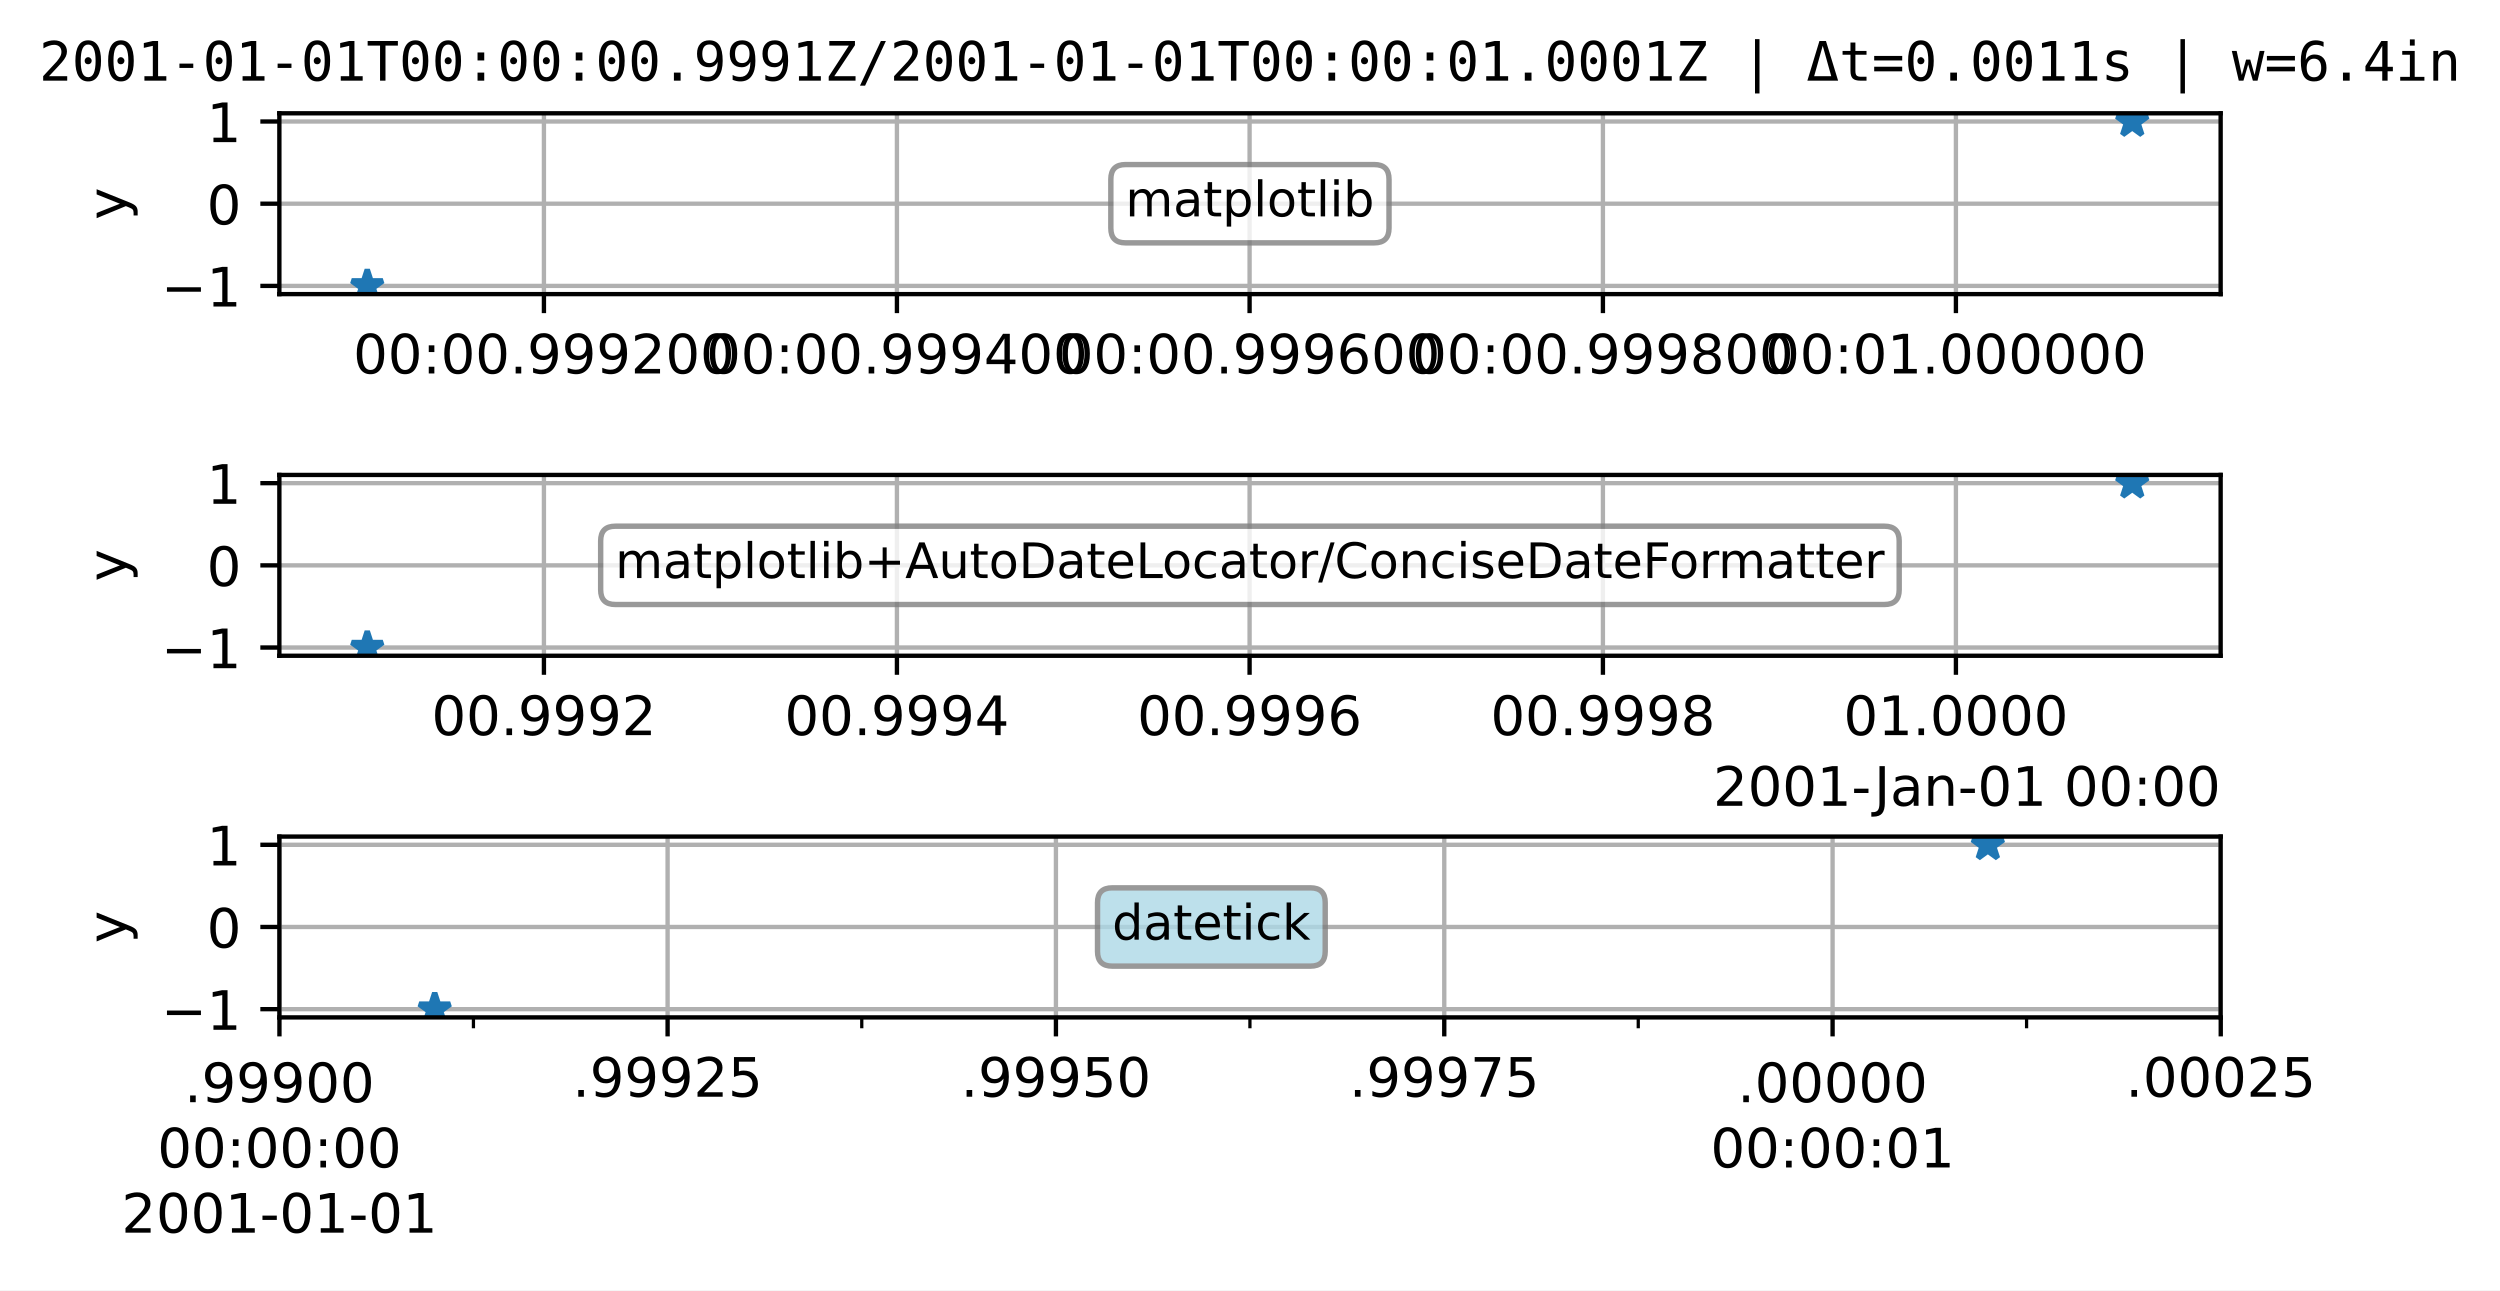
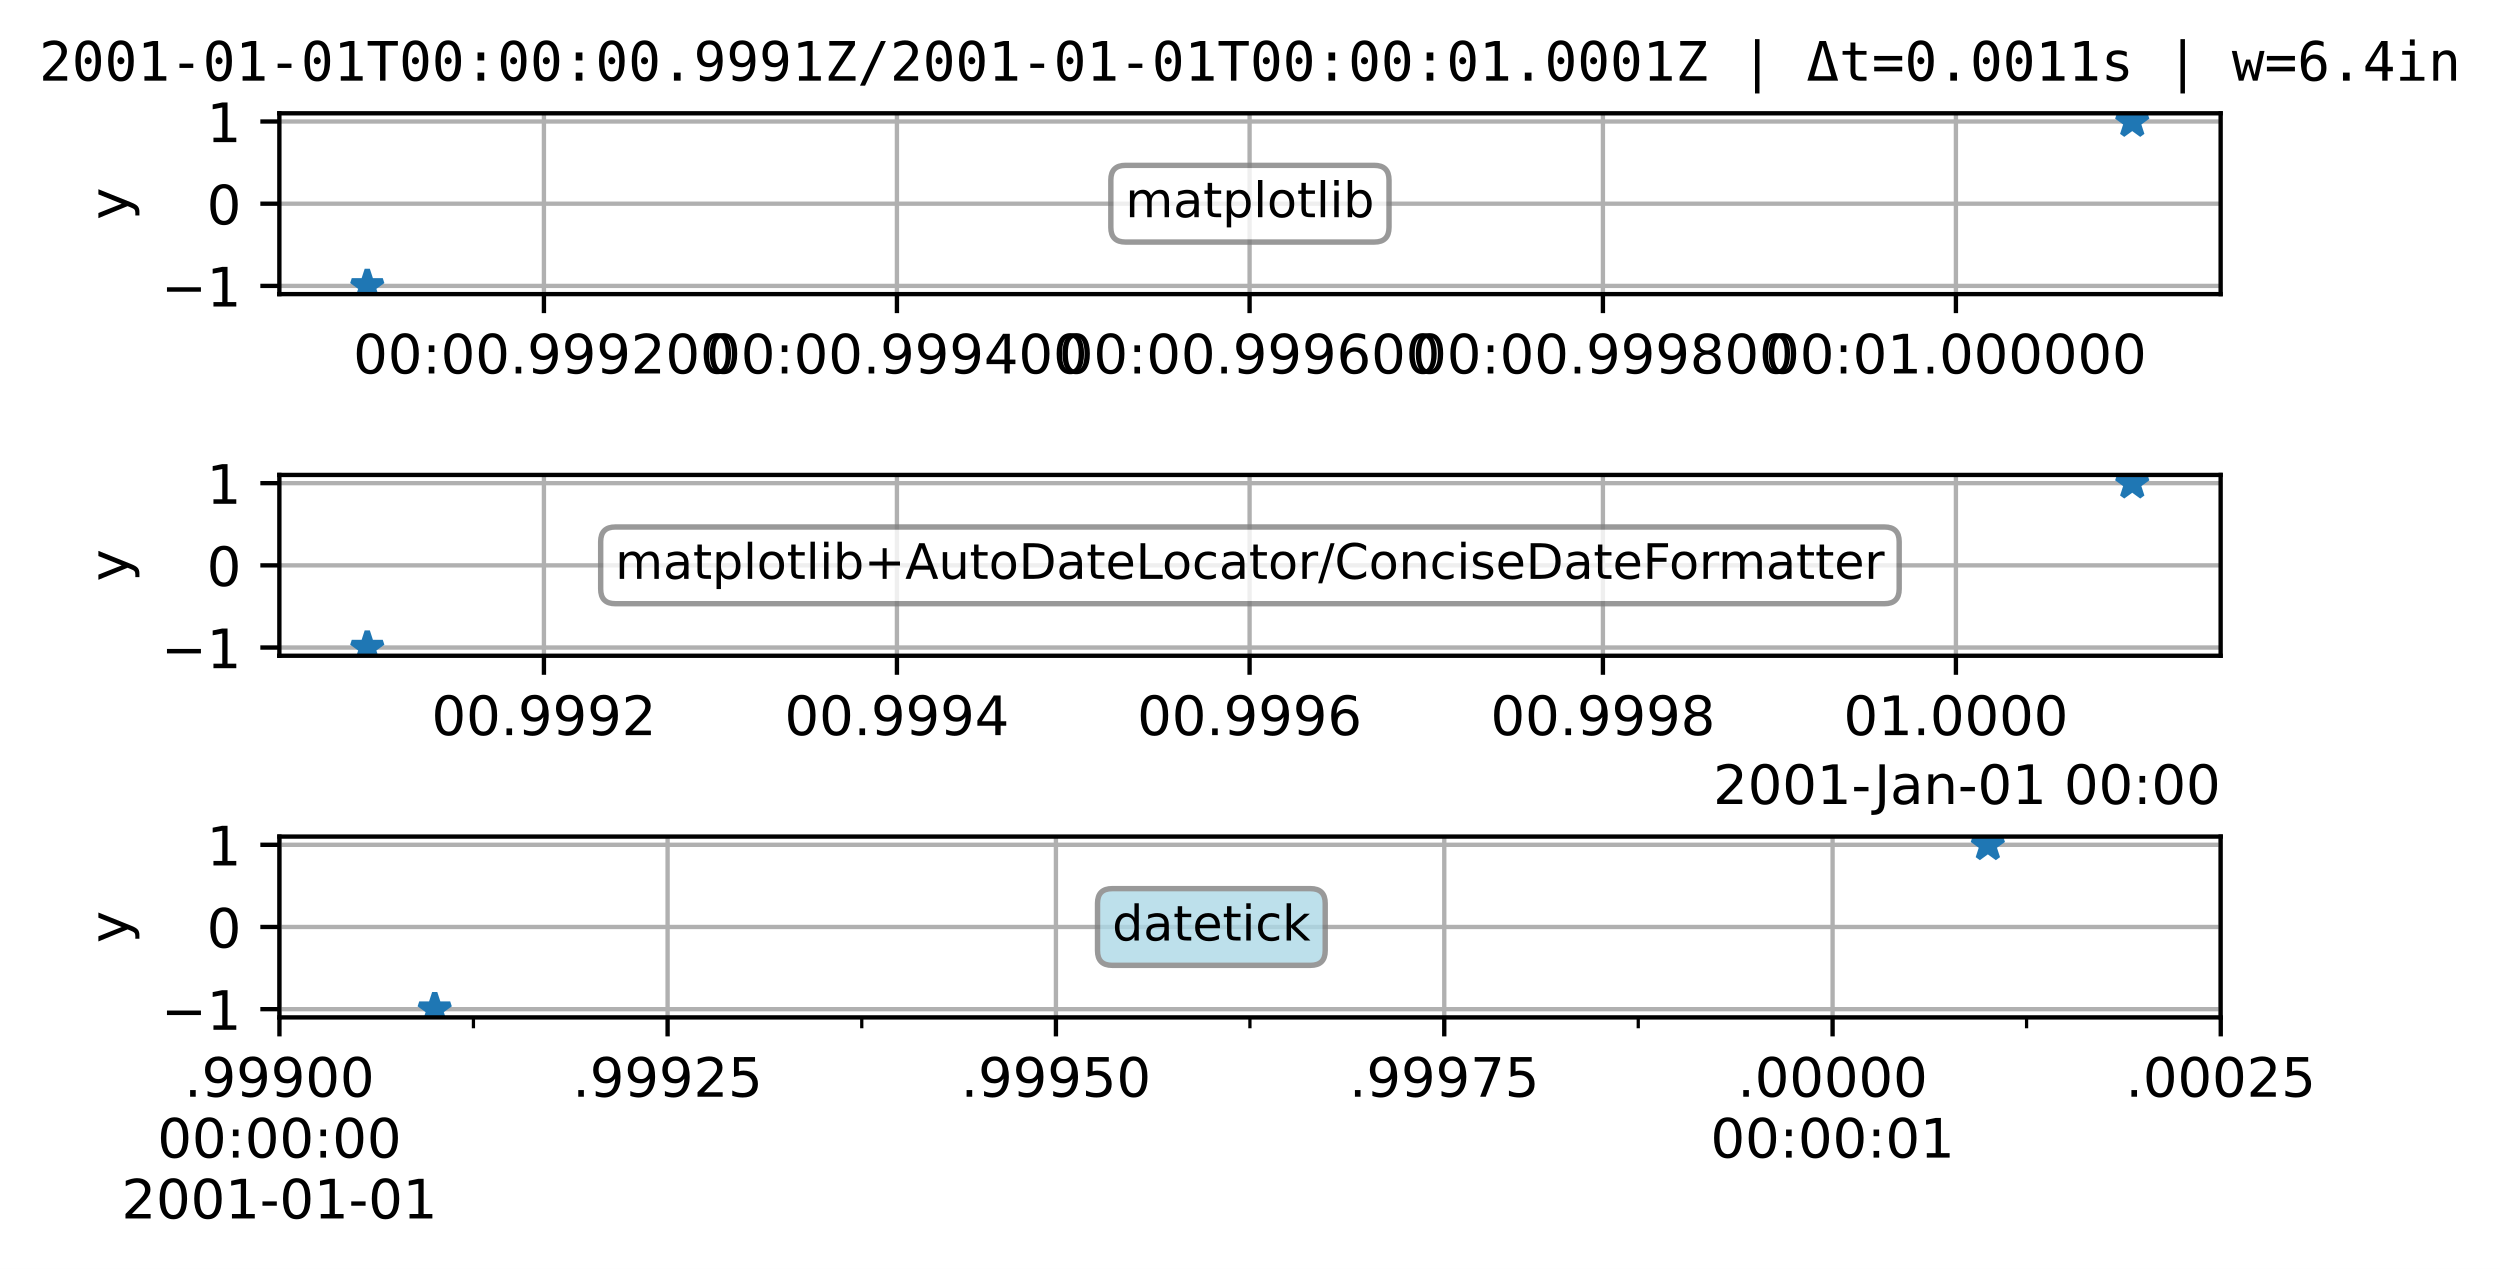
- <svg xmlns="http://www.w3.org/2000/svg" xmlns:xlink="http://www.w3.org/1999/xlink" width="459.903pt" height="237.368pt" viewBox="0 0 459.903 237.368" version="1.1">
+ <svg xmlns="http://www.w3.org/2000/svg" xmlns:xlink="http://www.w3.org/1999/xlink" width="459.903pt" height="233.436pt" viewBox="0 0 459.903 233.436" version="1.1">
  <defs>
    <style type="text/css">*{stroke-linejoin: round; stroke-linecap: butt}</style>
  </defs>
  <g id="figure_1">
    <g id="patch_1">
-       <path d="M 0 237.368  L 459.903 237.368  L 459.903 -0  L 0 -0  z " style="fill: #ffffff" />
+       <path d="M 0 233.436  L 459.903 233.436  L 459.903 -0  L 0 -0  z " style="fill: #ffffff" />
    </g>
    <g id="axes_1">
      <g id="patch_2">
        <path d="M 51.392 54.106  L 408.512 54.106  L 408.512 20.842  L 51.392 20.842  z " style="fill: #ffffff" />
      </g>
      <g id="matplotlib.axis_1">
        <g id="xtick_1">
          <g id="line2d_1">
-             <path d="M 100.062 54.106  L 100.062 20.842  " clip-path="url(#pd7051000d3)" style="fill: none; stroke: #b0b0b0; stroke-width: 0.8; stroke-linecap: square" />
+             <path d="M 100.062 54.106  L 100.062 20.842  " clip-path="url(#p8fd608093d)" style="fill: none; stroke: #b0b0b0; stroke-width: 0.8; stroke-linecap: square" />
          </g>
          <g id="line2d_2">
            <defs>
              <path id="m1e6c41ab66" d="M 0 0  L 0 3.5  " style="stroke: #000000; stroke-width: 0.8" />
            </defs>
            <g>
              <use xlink:href="#m1e6c41ab66" x="100.062" y="54.106" style="stroke: #000000; stroke-width: 0.8" />
            </g>
          </g>
          <g id="text_1">
-             <text style="font-size: 10px; font-family: 'DejaVu Sans', 'Bitstream Vera Sans', 'Computer Modern Sans Serif', 'Lucida Grande', 'Verdana', 'Geneva', 'Lucid', 'Arial', 'Helvetica', 'Avant Garde', sans-serif; text-anchor: middle" x="100.062" y="68.704" transform="rotate(-0 100.0625 68.70384)">00:00.999200</text>
+             <text style="font: 10px 'DejaVu Sans', 'Bitstream Vera Sans', 'Computer Modern Sans Serif', 'Lucida Grande', 'Verdana', 'Geneva', 'Lucid', 'Arial', 'Helvetica', 'Avant Garde', sans-serif; text-anchor: middle" x="100.062" y="68.705" transform="rotate(-0 100.0625 68.70462)">00:00.999200</text>
          </g>
        </g>
        <g id="xtick_2">
          <g id="line2d_3">
-             <path d="M 165 54.106  L 165 20.842  " clip-path="url(#pd7051000d3)" style="fill: none; stroke: #b0b0b0; stroke-width: 0.8; stroke-linecap: square" />
+             <path d="M 165 54.106  L 165 20.842  " clip-path="url(#p8fd608093d)" style="fill: none; stroke: #b0b0b0; stroke-width: 0.8; stroke-linecap: square" />
          </g>
          <g id="line2d_4">
            <g>
              <use xlink:href="#m1e6c41ab66" x="165" y="54.106" style="stroke: #000000; stroke-width: 0.8" />
            </g>
          </g>
          <g id="text_2">
-             <text style="font-size: 10px; font-family: 'DejaVu Sans', 'Bitstream Vera Sans', 'Computer Modern Sans Serif', 'Lucida Grande', 'Verdana', 'Geneva', 'Lucid', 'Arial', 'Helvetica', 'Avant Garde', sans-serif; text-anchor: middle" x="165" y="68.704" transform="rotate(-0 165 68.70384)">00:00.999400</text>
+             <text style="font: 10px 'DejaVu Sans', 'Bitstream Vera Sans', 'Computer Modern Sans Serif', 'Lucida Grande', 'Verdana', 'Geneva', 'Lucid', 'Arial', 'Helvetica', 'Avant Garde', sans-serif; text-anchor: middle" x="165" y="68.705" transform="rotate(-0 165 68.70462)">00:00.999400</text>
          </g>
        </g>
        <g id="xtick_3">
          <g id="line2d_5">
-             <path d="M 229.875 54.106  L 229.875 20.842  " clip-path="url(#pd7051000d3)" style="fill: none; stroke: #b0b0b0; stroke-width: 0.8; stroke-linecap: square" />
+             <path d="M 229.875 54.106  L 229.875 20.842  " clip-path="url(#p8fd608093d)" style="fill: none; stroke: #b0b0b0; stroke-width: 0.8; stroke-linecap: square" />
          </g>
          <g id="line2d_6">
            <g>
              <use xlink:href="#m1e6c41ab66" x="229.875" y="54.106" style="stroke: #000000; stroke-width: 0.8" />
            </g>
          </g>
          <g id="text_3">
-             <text style="font-size: 10px; font-family: 'DejaVu Sans', 'Bitstream Vera Sans', 'Computer Modern Sans Serif', 'Lucida Grande', 'Verdana', 'Geneva', 'Lucid', 'Arial', 'Helvetica', 'Avant Garde', sans-serif; text-anchor: middle" x="229.875" y="68.704" transform="rotate(-0 229.875 68.70384)">00:00.999600</text>
+             <text style="font: 10px 'DejaVu Sans', 'Bitstream Vera Sans', 'Computer Modern Sans Serif', 'Lucida Grande', 'Verdana', 'Geneva', 'Lucid', 'Arial', 'Helvetica', 'Avant Garde', sans-serif; text-anchor: middle" x="229.875" y="68.705" transform="rotate(-0 229.875 68.70462)">00:00.999600</text>
          </g>
        </g>
        <g id="xtick_4">
          <g id="line2d_7">
-             <path d="M 294.875 54.106  L 294.875 20.842  " clip-path="url(#pd7051000d3)" style="fill: none; stroke: #b0b0b0; stroke-width: 0.8; stroke-linecap: square" />
+             <path d="M 294.875 54.106  L 294.875 20.842  " clip-path="url(#p8fd608093d)" style="fill: none; stroke: #b0b0b0; stroke-width: 0.8; stroke-linecap: square" />
          </g>
          <g id="line2d_8">
            <g>
              <use xlink:href="#m1e6c41ab66" x="294.875" y="54.106" style="stroke: #000000; stroke-width: 0.8" />
            </g>
          </g>
          <g id="text_4">
-             <text style="font-size: 10px; font-family: 'DejaVu Sans', 'Bitstream Vera Sans', 'Computer Modern Sans Serif', 'Lucida Grande', 'Verdana', 'Geneva', 'Lucid', 'Arial', 'Helvetica', 'Avant Garde', sans-serif; text-anchor: middle" x="294.875" y="68.704" transform="rotate(-0 294.875 68.70384)">00:00.999800</text>
+             <text style="font: 10px 'DejaVu Sans', 'Bitstream Vera Sans', 'Computer Modern Sans Serif', 'Lucida Grande', 'Verdana', 'Geneva', 'Lucid', 'Arial', 'Helvetica', 'Avant Garde', sans-serif; text-anchor: middle" x="294.875" y="68.705" transform="rotate(-0 294.875 68.70462)">00:00.999800</text>
          </g>
        </g>
        <g id="xtick_5">
          <g id="line2d_9">
-             <path d="M 359.812 54.106  L 359.812 20.842  " clip-path="url(#pd7051000d3)" style="fill: none; stroke: #b0b0b0; stroke-width: 0.8; stroke-linecap: square" />
+             <path d="M 359.812 54.106  L 359.812 20.842  " clip-path="url(#p8fd608093d)" style="fill: none; stroke: #b0b0b0; stroke-width: 0.8; stroke-linecap: square" />
          </g>
          <g id="line2d_10">
            <g>
              <use xlink:href="#m1e6c41ab66" x="359.812" y="54.106" style="stroke: #000000; stroke-width: 0.8" />
            </g>
          </g>
          <g id="text_5">
-             <text style="font-size: 10px; font-family: 'DejaVu Sans', 'Bitstream Vera Sans', 'Computer Modern Sans Serif', 'Lucida Grande', 'Verdana', 'Geneva', 'Lucid', 'Arial', 'Helvetica', 'Avant Garde', sans-serif; text-anchor: middle" x="359.812" y="68.704" transform="rotate(-0 359.8125 68.70384)">00:01.000000</text>
+             <text style="font: 10px 'DejaVu Sans', 'Bitstream Vera Sans', 'Computer Modern Sans Serif', 'Lucida Grande', 'Verdana', 'Geneva', 'Lucid', 'Arial', 'Helvetica', 'Avant Garde', sans-serif; text-anchor: middle" x="359.812" y="68.705" transform="rotate(-0 359.8125 68.70462)">00:01.000000</text>
          </g>
        </g>
      </g>
      <g id="matplotlib.axis_2">
        <g id="ytick_1">
          <g id="line2d_11">
-             <path d="M 51.392 52.594  L 408.512 52.594  " clip-path="url(#pd7051000d3)" style="fill: none; stroke: #b0b0b0; stroke-width: 0.8; stroke-linecap: square" />
+             <path d="M 51.392 52.594  L 408.512 52.594  " clip-path="url(#p8fd608093d)" style="fill: none; stroke: #b0b0b0; stroke-width: 0.8; stroke-linecap: square" />
          </g>
          <g id="line2d_12">
            <defs>
              <path id="mc1c6eb1be1" d="M 0 0  L -3.5 0  " style="stroke: #000000; stroke-width: 0.8" />
            </defs>
            <g>
              <use xlink:href="#mc1c6eb1be1" x="51.392" y="52.594" style="stroke: #000000; stroke-width: 0.8" />
            </g>
          </g>
          <g id="text_6">
-             <text style="font-size: 10px; font-family: 'DejaVu Sans', 'Bitstream Vera Sans', 'Computer Modern Sans Serif', 'Lucida Grande', 'Verdana', 'Geneva', 'Lucid', 'Arial', 'Helvetica', 'Avant Garde', sans-serif; text-anchor: end" x="44.392" y="56.393" transform="rotate(-0 44.39156 56.39302)">−1</text>
+             <text style="font: 10px 'DejaVu Sans', 'Bitstream Vera Sans', 'Computer Modern Sans Serif', 'Lucida Grande', 'Verdana', 'Geneva', 'Lucid', 'Arial', 'Helvetica', 'Avant Garde', sans-serif; text-anchor: end" x="44.392" y="56.393" transform="rotate(-0 44.39156 56.39341)">−1</text>
          </g>
        </g>
        <g id="ytick_2">
          <g id="line2d_13">
-             <path d="M 51.392 37.474  L 408.512 37.474  " clip-path="url(#pd7051000d3)" style="fill: none; stroke: #b0b0b0; stroke-width: 0.8; stroke-linecap: square" />
+             <path d="M 51.392 37.474  L 408.512 37.474  " clip-path="url(#p8fd608093d)" style="fill: none; stroke: #b0b0b0; stroke-width: 0.8; stroke-linecap: square" />
          </g>
          <g id="line2d_14">
            <g>
              <use xlink:href="#mc1c6eb1be1" x="51.392" y="37.474" style="stroke: #000000; stroke-width: 0.8" />
            </g>
          </g>
          <g id="text_7">
-             <text style="font-size: 10px; font-family: 'DejaVu Sans', 'Bitstream Vera Sans', 'Computer Modern Sans Serif', 'Lucida Grande', 'Verdana', 'Geneva', 'Lucid', 'Arial', 'Helvetica', 'Avant Garde', sans-serif; text-anchor: end" x="44.392" y="41.273" transform="rotate(-0 44.39156 41.27302)">0</text>
+             <text style="font: 10px 'DejaVu Sans', 'Bitstream Vera Sans', 'Computer Modern Sans Serif', 'Lucida Grande', 'Verdana', 'Geneva', 'Lucid', 'Arial', 'Helvetica', 'Avant Garde', sans-serif; text-anchor: end" x="44.392" y="41.273" transform="rotate(-0 44.39156 41.27341)">0</text>
          </g>
        </g>
        <g id="ytick_3">
          <g id="line2d_15">
-             <path d="M 51.392 22.354  L 408.512 22.354  " clip-path="url(#pd7051000d3)" style="fill: none; stroke: #b0b0b0; stroke-width: 0.8; stroke-linecap: square" />
+             <path d="M 51.392 22.354  L 408.512 22.354  " clip-path="url(#p8fd608093d)" style="fill: none; stroke: #b0b0b0; stroke-width: 0.8; stroke-linecap: square" />
          </g>
          <g id="line2d_16">
            <g>
              <use xlink:href="#mc1c6eb1be1" x="51.392" y="22.354" style="stroke: #000000; stroke-width: 0.8" />
            </g>
          </g>
          <g id="text_8">
-             <text style="font-size: 10px; font-family: 'DejaVu Sans', 'Bitstream Vera Sans', 'Computer Modern Sans Serif', 'Lucida Grande', 'Verdana', 'Geneva', 'Lucid', 'Arial', 'Helvetica', 'Avant Garde', sans-serif; text-anchor: end" x="44.392" y="26.153" transform="rotate(-0 44.39156 26.15302)">1</text>
+             <text style="font: 10px 'DejaVu Sans', 'Bitstream Vera Sans', 'Computer Modern Sans Serif', 'Lucida Grande', 'Verdana', 'Geneva', 'Lucid', 'Arial', 'Helvetica', 'Avant Garde', sans-serif; text-anchor: end" x="44.392" y="26.153" transform="rotate(-0 44.39156 26.15341)">1</text>
          </g>
        </g>
        <g id="text_9">
-           <text style="font-size: 10px; font-family: 'DejaVu Sans', 'Bitstream Vera Sans', 'Computer Modern Sans Serif', 'Lucida Grande', 'Verdana', 'Geneva', 'Lucid', 'Arial', 'Helvetica', 'Avant Garde', sans-serif; text-anchor: middle" x="23.247" y="37.474" transform="rotate(-90 23.24703 37.47419)">y</text>
+           <text style="font: 10px 'DejaVu Sans', 'Bitstream Vera Sans', 'Computer Modern Sans Serif', 'Lucida Grande', 'Verdana', 'Geneva', 'Lucid', 'Arial', 'Helvetica', 'Avant Garde', sans-serif; text-anchor: middle" x="23.57" y="37.474" transform="rotate(-90 23.56969 37.47419)">y</text>
        </g>
      </g>
      <g id="line2d_17">
        <defs>
          <path id="maf42e94cd1" d="M 0 -3  L -0.674 -0.927  L -2.853 -0.927  L -1.09 0.354  L -1.763 2.427  L -0 1.146  L 1.763 2.427  L 1.09 0.354  L 2.853 -0.927  L 0.674 -0.927  z " style="stroke: #1f77b4; stroke-linejoin: bevel" />
        </defs>
-         <g clip-path="url(#pd7051000d3)">
+         <g clip-path="url(#p8fd608093d)">
          <use xlink:href="#maf42e94cd1" x="67.562" y="52.594" style="fill: #1f77b4; stroke: #1f77b4; stroke-linejoin: bevel" />
          <use xlink:href="#maf42e94cd1" x="392.25" y="22.354" style="fill: #1f77b4; stroke: #1f77b4; stroke-linejoin: bevel" />
        </g>
      </g>
      <g id="patch_3">
        <path d="M 51.392 54.106  L 51.392 20.842  " style="fill: none; stroke: #000000; stroke-width: 0.8; stroke-linejoin: miter; stroke-linecap: square" />
      </g>
      <g id="patch_4">
        <path d="M 408.512 54.106  L 408.512 20.842  " style="fill: none; stroke: #000000; stroke-width: 0.8; stroke-linejoin: miter; stroke-linecap: square" />
      </g>
      <g id="patch_5">
        <path d="M 51.375 54.106  L 408.5 54.106  " style="fill: none; stroke: #000000; stroke-width: 0.8; stroke-linejoin: miter; stroke-linecap: square" />
      </g>
      <g id="patch_6">
        <path d="M 51.375 20.842  L 408.5 20.842  " style="fill: none; stroke: #000000; stroke-width: 0.8; stroke-linejoin: miter; stroke-linecap: square" />
      </g>
      <g id="text_10">
        <g id="patch_7">
-           <path d="M 207.051 44.675  L 252.824 44.675  Q 255.524 44.675 255.524 41.975  L 255.524 32.974  Q 255.524 30.274 252.824 30.274  L 207.051 30.274  Q 204.351 30.274 204.351 32.974  L 204.351 41.975  Q 204.351 44.675 207.051 44.675  z " style="fill: #ffffff; opacity: 0.8; stroke: #808080; stroke-linejoin: miter" />
-         </g>
-         <text style="font-size: 9px; font-family: 'DejaVu Sans', 'Bitstream Vera Sans', 'Computer Modern Sans Serif', 'Lucida Grande', 'Verdana', 'Geneva', 'Lucid', 'Arial', 'Helvetica', 'Avant Garde', sans-serif; text-anchor: middle" x="229.938" y="39.812" transform="rotate(-0 229.9375 39.81243)">matplotlib</text>
+           <path d="M 207.051 44.529  L 252.824 44.529  Q 255.524 44.529 255.524 41.829  L 255.524 33.119  Q 255.524 30.419 252.824 30.419  L 207.051 30.419  Q 204.351 30.419 204.351 33.119  L 204.351 41.829  Q 204.351 44.529 207.051 44.529  z " style="fill: #ffffff; opacity: 0.8; stroke: #808080; stroke-linejoin: miter" />
+         </g>
+         <text style="font: 9px 'DejaVu Sans', 'Bitstream Vera Sans', 'Computer Modern Sans Serif', 'Lucida Grande', 'Verdana', 'Geneva', 'Lucid', 'Arial', 'Helvetica', 'Avant Garde', sans-serif; text-anchor: middle" x="229.938" y="39.958" transform="rotate(-0 229.9375 39.95763)">matplotlib</text>
      </g>
      <g id="text_11">
-         <text style="font-size: 10px; font-family: 'DejaVu Sans Mono', 'Bitstream Vera Sans Mono', 'Computer Modern Typewriter', 'Andale Mono', 'Nimbus Mono L', 'Courier New', 'Courier', 'Fixed', 'Terminal', monospace; text-anchor: middle" x="229.952" y="14.842" transform="rotate(-0 229.9516 14.84219)">2001-01-01T00:00:00.9991Z/2001-01-01T00:00:01.0001Z | Δt=0.0011s | w=6.4in</text>
+         <text style="font: 10px 'DejaVu Sans Mono', 'Bitstream Vera Sans Mono', 'Computer Modern Typewriter', 'Andale Mono', 'Nimbus Mono L', 'Courier New', 'Courier', 'Fixed', 'Terminal', monospace; text-anchor: middle" x="229.952" y="14.842" transform="rotate(-0 229.9516 14.84219)">2001-01-01T00:00:00.9991Z/2001-01-01T00:00:01.0001Z | Δt=0.0011s | w=6.4in</text>
      </g>
    </g>
    <g id="axes_2">
      <g id="patch_8">
        <path d="M 51.392 120.634  L 408.512 120.634  L 408.512 87.37  L 51.392 87.37  z " style="fill: #ffffff" />
      </g>
      <g id="matplotlib.axis_3">
        <g id="xtick_6">
          <g id="line2d_18">
-             <path d="M 100.062 120.634  L 100.062 87.37  " clip-path="url(#p44b0784f91)" style="fill: none; stroke: #b0b0b0; stroke-width: 0.8; stroke-linecap: square" />
+             <path d="M 100.062 120.634  L 100.062 87.37  " clip-path="url(#p491c0d5080)" style="fill: none; stroke: #b0b0b0; stroke-width: 0.8; stroke-linecap: square" />
          </g>
          <g id="line2d_19">
            <g>
              <use xlink:href="#m1e6c41ab66" x="100.062" y="120.634" style="stroke: #000000; stroke-width: 0.8" />
            </g>
          </g>
          <g id="text_12">
-             <text style="font-size: 10px; font-family: 'DejaVu Sans', 'Bitstream Vera Sans', 'Computer Modern Sans Serif', 'Lucida Grande', 'Verdana', 'Geneva', 'Lucid', 'Arial', 'Helvetica', 'Avant Garde', sans-serif; text-anchor: middle" x="100.062" y="135.232" transform="rotate(-0 100.0625 135.2318)">00.9992</text>
+             <text style="font: 10px 'DejaVu Sans', 'Bitstream Vera Sans', 'Computer Modern Sans Serif', 'Lucida Grande', 'Verdana', 'Geneva', 'Lucid', 'Arial', 'Helvetica', 'Avant Garde', sans-serif; text-anchor: middle" x="100.062" y="135.233" transform="rotate(-0 100.0625 135.2326)">00.9992</text>
          </g>
        </g>
        <g id="xtick_7">
          <g id="line2d_20">
-             <path d="M 165 120.634  L 165 87.37  " clip-path="url(#p44b0784f91)" style="fill: none; stroke: #b0b0b0; stroke-width: 0.8; stroke-linecap: square" />
+             <path d="M 165 120.634  L 165 87.37  " clip-path="url(#p491c0d5080)" style="fill: none; stroke: #b0b0b0; stroke-width: 0.8; stroke-linecap: square" />
          </g>
          <g id="line2d_21">
            <g>
              <use xlink:href="#m1e6c41ab66" x="165" y="120.634" style="stroke: #000000; stroke-width: 0.8" />
            </g>
          </g>
          <g id="text_13">
-             <text style="font-size: 10px; font-family: 'DejaVu Sans', 'Bitstream Vera Sans', 'Computer Modern Sans Serif', 'Lucida Grande', 'Verdana', 'Geneva', 'Lucid', 'Arial', 'Helvetica', 'Avant Garde', sans-serif; text-anchor: middle" x="165" y="135.232" transform="rotate(-0 165 135.2318)">00.9994</text>
+             <text style="font: 10px 'DejaVu Sans', 'Bitstream Vera Sans', 'Computer Modern Sans Serif', 'Lucida Grande', 'Verdana', 'Geneva', 'Lucid', 'Arial', 'Helvetica', 'Avant Garde', sans-serif; text-anchor: middle" x="165" y="135.233" transform="rotate(-0 165 135.2326)">00.9994</text>
          </g>
        </g>
        <g id="xtick_8">
          <g id="line2d_22">
-             <path d="M 229.875 120.634  L 229.875 87.37  " clip-path="url(#p44b0784f91)" style="fill: none; stroke: #b0b0b0; stroke-width: 0.8; stroke-linecap: square" />
+             <path d="M 229.875 120.634  L 229.875 87.37  " clip-path="url(#p491c0d5080)" style="fill: none; stroke: #b0b0b0; stroke-width: 0.8; stroke-linecap: square" />
          </g>
          <g id="line2d_23">
            <g>
              <use xlink:href="#m1e6c41ab66" x="229.875" y="120.634" style="stroke: #000000; stroke-width: 0.8" />
            </g>
          </g>
          <g id="text_14">
-             <text style="font-size: 10px; font-family: 'DejaVu Sans', 'Bitstream Vera Sans', 'Computer Modern Sans Serif', 'Lucida Grande', 'Verdana', 'Geneva', 'Lucid', 'Arial', 'Helvetica', 'Avant Garde', sans-serif; text-anchor: middle" x="229.875" y="135.232" transform="rotate(-0 229.875 135.2318)">00.9996</text>
+             <text style="font: 10px 'DejaVu Sans', 'Bitstream Vera Sans', 'Computer Modern Sans Serif', 'Lucida Grande', 'Verdana', 'Geneva', 'Lucid', 'Arial', 'Helvetica', 'Avant Garde', sans-serif; text-anchor: middle" x="229.875" y="135.233" transform="rotate(-0 229.875 135.2326)">00.9996</text>
          </g>
        </g>
        <g id="xtick_9">
          <g id="line2d_24">
-             <path d="M 294.875 120.634  L 294.875 87.37  " clip-path="url(#p44b0784f91)" style="fill: none; stroke: #b0b0b0; stroke-width: 0.8; stroke-linecap: square" />
+             <path d="M 294.875 120.634  L 294.875 87.37  " clip-path="url(#p491c0d5080)" style="fill: none; stroke: #b0b0b0; stroke-width: 0.8; stroke-linecap: square" />
          </g>
          <g id="line2d_25">
            <g>
              <use xlink:href="#m1e6c41ab66" x="294.875" y="120.634" style="stroke: #000000; stroke-width: 0.8" />
            </g>
          </g>
          <g id="text_15">
-             <text style="font-size: 10px; font-family: 'DejaVu Sans', 'Bitstream Vera Sans', 'Computer Modern Sans Serif', 'Lucida Grande', 'Verdana', 'Geneva', 'Lucid', 'Arial', 'Helvetica', 'Avant Garde', sans-serif; text-anchor: middle" x="294.875" y="135.232" transform="rotate(-0 294.875 135.2318)">00.9998</text>
+             <text style="font: 10px 'DejaVu Sans', 'Bitstream Vera Sans', 'Computer Modern Sans Serif', 'Lucida Grande', 'Verdana', 'Geneva', 'Lucid', 'Arial', 'Helvetica', 'Avant Garde', sans-serif; text-anchor: middle" x="294.875" y="135.233" transform="rotate(-0 294.875 135.2326)">00.9998</text>
          </g>
        </g>
        <g id="xtick_10">
          <g id="line2d_26">
-             <path d="M 359.812 120.634  L 359.812 87.37  " clip-path="url(#p44b0784f91)" style="fill: none; stroke: #b0b0b0; stroke-width: 0.8; stroke-linecap: square" />
+             <path d="M 359.812 120.634  L 359.812 87.37  " clip-path="url(#p491c0d5080)" style="fill: none; stroke: #b0b0b0; stroke-width: 0.8; stroke-linecap: square" />
          </g>
          <g id="line2d_27">
            <g>
              <use xlink:href="#m1e6c41ab66" x="359.812" y="120.634" style="stroke: #000000; stroke-width: 0.8" />
            </g>
          </g>
          <g id="text_16">
-             <text style="font-size: 10px; font-family: 'DejaVu Sans', 'Bitstream Vera Sans', 'Computer Modern Sans Serif', 'Lucida Grande', 'Verdana', 'Geneva', 'Lucid', 'Arial', 'Helvetica', 'Avant Garde', sans-serif; text-anchor: middle" x="359.812" y="135.232" transform="rotate(-0 359.8125 135.2318)">01.0000</text>
+             <text style="font: 10px 'DejaVu Sans', 'Bitstream Vera Sans', 'Computer Modern Sans Serif', 'Lucida Grande', 'Verdana', 'Geneva', 'Lucid', 'Arial', 'Helvetica', 'Avant Garde', sans-serif; text-anchor: middle" x="359.812" y="135.233" transform="rotate(-0 359.8125 135.2326)">01.0000</text>
          </g>
        </g>
        <g id="text_17">
-           <text style="font-size: 10px; font-family: 'DejaVu Sans', 'Bitstream Vera Sans', 'Computer Modern Sans Serif', 'Lucida Grande', 'Verdana', 'Geneva', 'Lucid', 'Arial', 'Helvetica', 'Avant Garde', sans-serif; text-anchor: end" x="408.512" y="148.232" transform="rotate(-0 408.5116 148.2318)">2001-Jan-01 00:00</text>
+           <text style="font: 10px 'DejaVu Sans', 'Bitstream Vera Sans', 'Computer Modern Sans Serif', 'Lucida Grande', 'Verdana', 'Geneva', 'Lucid', 'Arial', 'Helvetica', 'Avant Garde', sans-serif; text-anchor: end" x="408.512" y="147.911" transform="rotate(-0 408.5116 147.9108)">2001-Jan-01 00:00</text>
        </g>
      </g>
      <g id="matplotlib.axis_4">
        <g id="ytick_4">
          <g id="line2d_28">
-             <path d="M 51.392 119.122  L 408.512 119.122  " clip-path="url(#p44b0784f91)" style="fill: none; stroke: #b0b0b0; stroke-width: 0.8; stroke-linecap: square" />
+             <path d="M 51.392 119.122  L 408.512 119.122  " clip-path="url(#p491c0d5080)" style="fill: none; stroke: #b0b0b0; stroke-width: 0.8; stroke-linecap: square" />
          </g>
          <g id="line2d_29">
            <g>
              <use xlink:href="#mc1c6eb1be1" x="51.392" y="119.122" style="stroke: #000000; stroke-width: 0.8" />
            </g>
          </g>
          <g id="text_18">
-             <text style="font-size: 10px; font-family: 'DejaVu Sans', 'Bitstream Vera Sans', 'Computer Modern Sans Serif', 'Lucida Grande', 'Verdana', 'Geneva', 'Lucid', 'Arial', 'Helvetica', 'Avant Garde', sans-serif; text-anchor: end" x="44.392" y="122.921" transform="rotate(-0 44.39156 122.921)">−1</text>
+             <text style="font: 10px 'DejaVu Sans', 'Bitstream Vera Sans', 'Computer Modern Sans Serif', 'Lucida Grande', 'Verdana', 'Geneva', 'Lucid', 'Arial', 'Helvetica', 'Avant Garde', sans-serif; text-anchor: end" x="44.392" y="122.921" transform="rotate(-0 44.39156 122.9214)">−1</text>
          </g>
        </g>
        <g id="ytick_5">
          <g id="line2d_30">
-             <path d="M 51.392 104.002  L 408.512 104.002  " clip-path="url(#p44b0784f91)" style="fill: none; stroke: #b0b0b0; stroke-width: 0.8; stroke-linecap: square" />
+             <path d="M 51.392 104.002  L 408.512 104.002  " clip-path="url(#p491c0d5080)" style="fill: none; stroke: #b0b0b0; stroke-width: 0.8; stroke-linecap: square" />
          </g>
          <g id="line2d_31">
            <g>
              <use xlink:href="#mc1c6eb1be1" x="51.392" y="104.002" style="stroke: #000000; stroke-width: 0.8" />
            </g>
          </g>
          <g id="text_19">
-             <text style="font-size: 10px; font-family: 'DejaVu Sans', 'Bitstream Vera Sans', 'Computer Modern Sans Serif', 'Lucida Grande', 'Verdana', 'Geneva', 'Lucid', 'Arial', 'Helvetica', 'Avant Garde', sans-serif; text-anchor: end" x="44.392" y="107.801" transform="rotate(-0 44.39156 107.801)">0</text>
+             <text style="font: 10px 'DejaVu Sans', 'Bitstream Vera Sans', 'Computer Modern Sans Serif', 'Lucida Grande', 'Verdana', 'Geneva', 'Lucid', 'Arial', 'Helvetica', 'Avant Garde', sans-serif; text-anchor: end" x="44.392" y="107.801" transform="rotate(-0 44.39156 107.8014)">0</text>
          </g>
        </g>
        <g id="ytick_6">
          <g id="line2d_32">
-             <path d="M 51.392 88.882  L 408.512 88.882  " clip-path="url(#p44b0784f91)" style="fill: none; stroke: #b0b0b0; stroke-width: 0.8; stroke-linecap: square" />
+             <path d="M 51.392 88.882  L 408.512 88.882  " clip-path="url(#p491c0d5080)" style="fill: none; stroke: #b0b0b0; stroke-width: 0.8; stroke-linecap: square" />
          </g>
          <g id="line2d_33">
            <g>
              <use xlink:href="#mc1c6eb1be1" x="51.392" y="88.882" style="stroke: #000000; stroke-width: 0.8" />
            </g>
          </g>
          <g id="text_20">
-             <text style="font-size: 10px; font-family: 'DejaVu Sans', 'Bitstream Vera Sans', 'Computer Modern Sans Serif', 'Lucida Grande', 'Verdana', 'Geneva', 'Lucid', 'Arial', 'Helvetica', 'Avant Garde', sans-serif; text-anchor: end" x="44.392" y="92.681" transform="rotate(-0 44.39156 92.68102)">1</text>
+             <text style="font: 10px 'DejaVu Sans', 'Bitstream Vera Sans', 'Computer Modern Sans Serif', 'Lucida Grande', 'Verdana', 'Geneva', 'Lucid', 'Arial', 'Helvetica', 'Avant Garde', sans-serif; text-anchor: end" x="44.392" y="92.681" transform="rotate(-0 44.39156 92.68141)">1</text>
          </g>
        </g>
        <g id="text_21">
-           <text style="font-size: 10px; font-family: 'DejaVu Sans', 'Bitstream Vera Sans', 'Computer Modern Sans Serif', 'Lucida Grande', 'Verdana', 'Geneva', 'Lucid', 'Arial', 'Helvetica', 'Avant Garde', sans-serif; text-anchor: middle" x="23.247" y="104.002" transform="rotate(-90 23.24703 104.0022)">y</text>
+           <text style="font: 10px 'DejaVu Sans', 'Bitstream Vera Sans', 'Computer Modern Sans Serif', 'Lucida Grande', 'Verdana', 'Geneva', 'Lucid', 'Arial', 'Helvetica', 'Avant Garde', sans-serif; text-anchor: middle" x="23.57" y="104.002" transform="rotate(-90 23.56969 104.0022)">y</text>
        </g>
      </g>
      <g id="line2d_34">
-         <g clip-path="url(#p44b0784f91)">
+         <g clip-path="url(#p491c0d5080)">
          <use xlink:href="#maf42e94cd1" x="67.562" y="119.122" style="fill: #1f77b4; stroke: #1f77b4; stroke-linejoin: bevel" />
          <use xlink:href="#maf42e94cd1" x="392.25" y="88.882" style="fill: #1f77b4; stroke: #1f77b4; stroke-linejoin: bevel" />
        </g>
      </g>
      <g id="patch_9">
        <path d="M 51.392 120.634  L 51.392 87.37  " style="fill: none; stroke: #000000; stroke-width: 0.8; stroke-linejoin: miter; stroke-linecap: square" />
      </g>
      <g id="patch_10">
        <path d="M 408.512 120.634  L 408.512 87.37  " style="fill: none; stroke: #000000; stroke-width: 0.8; stroke-linejoin: miter; stroke-linecap: square" />
      </g>
      <g id="patch_11">
        <path d="M 51.375 120.634  L 408.5 120.634  " style="fill: none; stroke: #000000; stroke-width: 0.8; stroke-linejoin: miter; stroke-linecap: square" />
      </g>
      <g id="patch_12">
        <path d="M 51.375 87.37  L 408.5 87.37  " style="fill: none; stroke: #000000; stroke-width: 0.8; stroke-linejoin: miter; stroke-linecap: square" />
      </g>
      <g id="text_22">
        <g id="patch_13">
-           <path d="M 113.198 111.203  L 346.677 111.203  Q 349.377 111.203 349.377 108.503  L 349.377 99.502  Q 349.377 96.802 346.677 96.802  L 113.198 96.802  Q 110.498 96.802 110.498 99.502  L 110.498 108.503  Q 110.498 111.203 113.198 111.203  z " style="fill: #ffffff; opacity: 0.8; stroke: #808080; stroke-linejoin: miter" />
-         </g>
-         <text style="font-size: 9px; font-family: 'DejaVu Sans', 'Bitstream Vera Sans', 'Computer Modern Sans Serif', 'Lucida Grande', 'Verdana', 'Geneva', 'Lucid', 'Arial', 'Helvetica', 'Avant Garde', sans-serif; text-anchor: middle" x="229.938" y="106.34" transform="rotate(-0 229.9375 106.3404)">matplotlib+AutoDateLocator/ConciseDateFormatter</text>
+           <path d="M 113.2 111.057  L 346.675 111.057  Q 349.375 111.057 349.375 108.357  L 349.375 99.647  Q 349.375 96.947 346.675 96.947  L 113.2 96.947  Q 110.5 96.947 110.5 99.647  L 110.5 108.357  Q 110.5 111.057 113.2 111.057  z " style="fill: #ffffff; opacity: 0.8; stroke: #808080; stroke-linejoin: miter" />
+         </g>
+         <text style="font: 9px 'DejaVu Sans', 'Bitstream Vera Sans', 'Computer Modern Sans Serif', 'Lucida Grande', 'Verdana', 'Geneva', 'Lucid', 'Arial', 'Helvetica', 'Avant Garde', sans-serif; text-anchor: middle" x="229.938" y="106.486" transform="rotate(-0 229.9375 106.4856)">matplotlib+AutoDateLocator/ConciseDateFormatter</text>
      </g>
    </g>
    <g id="axes_3">
      <g id="patch_14">
        <path d="M 51.392 187.162  L 408.512 187.162  L 408.512 153.898  L 51.392 153.898  z " style="fill: #ffffff" />
      </g>
      <g id="matplotlib.axis_5">
        <g id="xtick_11">
          <g id="line2d_35">
-             <path d="M 51.406 187.162  L 51.406 153.898  " clip-path="url(#pa6ad8cc88d)" style="fill: none; stroke: #b0b0b0; stroke-width: 0.8; stroke-linecap: square" />
+             <path d="M 51.406 187.162  L 51.406 153.898  " clip-path="url(#p8b4cf2cf23)" style="fill: none; stroke: #b0b0b0; stroke-width: 0.8; stroke-linecap: square" />
          </g>
          <g id="line2d_36">
            <g>
              <use xlink:href="#m1e6c41ab66" x="51.406" y="187.162" style="stroke: #000000; stroke-width: 0.8" />
            </g>
          </g>
          <g id="text_23">
-             <text style="font-size: 10px; font-family: 'DejaVu Sans', 'Bitstream Vera Sans', 'Computer Modern Sans Serif', 'Lucida Grande', 'Verdana', 'Geneva', 'Lucid', 'Arial', 'Helvetica', 'Avant Garde', sans-serif" transform="translate(33.91094 202.7608)">.99900</text>
-             <text style="font-size: 10px; font-family: 'DejaVu Sans', 'Bitstream Vera Sans', 'Computer Modern Sans Serif', 'Lucida Grande', 'Verdana', 'Geneva', 'Lucid', 'Arial', 'Helvetica', 'Avant Garde', sans-serif" transform="translate(28.95 214.7628)">00:00:00</text>
-             <text style="font-size: 10px; font-family: 'DejaVu Sans', 'Bitstream Vera Sans', 'Computer Modern Sans Serif', 'Lucida Grande', 'Verdana', 'Geneva', 'Lucid', 'Arial', 'Helvetica', 'Avant Garde', sans-serif" transform="translate(22.34844 226.7647)">2001-01-01</text>
+             <text style="font: 10px 'DejaVu Sans', 'Bitstream Vera Sans', 'Computer Modern Sans Serif', 'Lucida Grande', 'Verdana', 'Geneva', 'Lucid', 'Arial', 'Helvetica', 'Avant Garde', sans-serif" transform="translate(33.91094 201.7606)">.99900</text>
+             <text style="font: 10px 'DejaVu Sans', 'Bitstream Vera Sans', 'Computer Modern Sans Serif', 'Lucida Grande', 'Verdana', 'Geneva', 'Lucid', 'Arial', 'Helvetica', 'Avant Garde', sans-serif" transform="translate(28.95 212.9584)">00:00:00</text>
+             <text style="font: 10px 'DejaVu Sans', 'Bitstream Vera Sans', 'Computer Modern Sans Serif', 'Lucida Grande', 'Verdana', 'Geneva', 'Lucid', 'Arial', 'Helvetica', 'Avant Garde', sans-serif" transform="translate(22.34844 224.1562)">2001-01-01</text>
          </g>
        </g>
        <g id="xtick_12">
          <g id="line2d_37">
-             <path d="M 122.812 187.162  L 122.812 153.898  " clip-path="url(#pa6ad8cc88d)" style="fill: none; stroke: #b0b0b0; stroke-width: 0.8; stroke-linecap: square" />
+             <path d="M 122.812 187.162  L 122.812 153.898  " clip-path="url(#p8b4cf2cf23)" style="fill: none; stroke: #b0b0b0; stroke-width: 0.8; stroke-linecap: square" />
          </g>
          <g id="line2d_38">
            <g>
              <use xlink:href="#m1e6c41ab66" x="122.812" y="187.162" style="stroke: #000000; stroke-width: 0.8" />
            </g>
          </g>
          <g id="text_24">
-             <text style="font-size: 10px; font-family: 'DejaVu Sans', 'Bitstream Vera Sans', 'Computer Modern Sans Serif', 'Lucida Grande', 'Verdana', 'Geneva', 'Lucid', 'Arial', 'Helvetica', 'Avant Garde', sans-serif; text-anchor: middle" x="122.812" y="201.76" transform="rotate(-0 122.8125 201.7598)">.99925</text>
+             <text style="font: 10px 'DejaVu Sans', 'Bitstream Vera Sans', 'Computer Modern Sans Serif', 'Lucida Grande', 'Verdana', 'Geneva', 'Lucid', 'Arial', 'Helvetica', 'Avant Garde', sans-serif; text-anchor: middle" x="122.812" y="201.761" transform="rotate(-0 122.8125 201.7606)">.99925</text>
          </g>
        </g>
        <g id="xtick_13">
          <g id="line2d_39">
-             <path d="M 194.25 187.162  L 194.25 153.898  " clip-path="url(#pa6ad8cc88d)" style="fill: none; stroke: #b0b0b0; stroke-width: 0.8; stroke-linecap: square" />
+             <path d="M 194.25 187.162  L 194.25 153.898  " clip-path="url(#p8b4cf2cf23)" style="fill: none; stroke: #b0b0b0; stroke-width: 0.8; stroke-linecap: square" />
          </g>
          <g id="line2d_40">
            <g>
              <use xlink:href="#m1e6c41ab66" x="194.25" y="187.162" style="stroke: #000000; stroke-width: 0.8" />
            </g>
          </g>
          <g id="text_25">
-             <text style="font-size: 10px; font-family: 'DejaVu Sans', 'Bitstream Vera Sans', 'Computer Modern Sans Serif', 'Lucida Grande', 'Verdana', 'Geneva', 'Lucid', 'Arial', 'Helvetica', 'Avant Garde', sans-serif; text-anchor: middle" x="194.25" y="201.76" transform="rotate(-0 194.25 201.7598)">.99950</text>
+             <text style="font: 10px 'DejaVu Sans', 'Bitstream Vera Sans', 'Computer Modern Sans Serif', 'Lucida Grande', 'Verdana', 'Geneva', 'Lucid', 'Arial', 'Helvetica', 'Avant Garde', sans-serif; text-anchor: middle" x="194.25" y="201.761" transform="rotate(-0 194.25 201.7606)">.99950</text>
          </g>
        </g>
        <g id="xtick_14">
          <g id="line2d_41">
-             <path d="M 265.688 187.162  L 265.688 153.898  " clip-path="url(#pa6ad8cc88d)" style="fill: none; stroke: #b0b0b0; stroke-width: 0.8; stroke-linecap: square" />
+             <path d="M 265.688 187.162  L 265.688 153.898  " clip-path="url(#p8b4cf2cf23)" style="fill: none; stroke: #b0b0b0; stroke-width: 0.8; stroke-linecap: square" />
          </g>
          <g id="line2d_42">
            <g>
              <use xlink:href="#m1e6c41ab66" x="265.688" y="187.162" style="stroke: #000000; stroke-width: 0.8" />
            </g>
          </g>
          <g id="text_26">
-             <text style="font-size: 10px; font-family: 'DejaVu Sans', 'Bitstream Vera Sans', 'Computer Modern Sans Serif', 'Lucida Grande', 'Verdana', 'Geneva', 'Lucid', 'Arial', 'Helvetica', 'Avant Garde', sans-serif; text-anchor: middle" x="265.688" y="201.76" transform="rotate(-0 265.6875 201.7598)">.99975</text>
+             <text style="font: 10px 'DejaVu Sans', 'Bitstream Vera Sans', 'Computer Modern Sans Serif', 'Lucida Grande', 'Verdana', 'Geneva', 'Lucid', 'Arial', 'Helvetica', 'Avant Garde', sans-serif; text-anchor: middle" x="265.688" y="201.761" transform="rotate(-0 265.6875 201.7606)">.99975</text>
          </g>
        </g>
        <g id="xtick_15">
          <g id="line2d_43">
-             <path d="M 337.125 187.162  L 337.125 153.898  " clip-path="url(#pa6ad8cc88d)" style="fill: none; stroke: #b0b0b0; stroke-width: 0.8; stroke-linecap: square" />
+             <path d="M 337.125 187.162  L 337.125 153.898  " clip-path="url(#p8b4cf2cf23)" style="fill: none; stroke: #b0b0b0; stroke-width: 0.8; stroke-linecap: square" />
          </g>
          <g id="line2d_44">
            <g>
              <use xlink:href="#m1e6c41ab66" x="337.125" y="187.162" style="stroke: #000000; stroke-width: 0.8" />
            </g>
          </g>
          <g id="text_27">
-             <text style="font-size: 10px; font-family: 'DejaVu Sans', 'Bitstream Vera Sans', 'Computer Modern Sans Serif', 'Lucida Grande', 'Verdana', 'Geneva', 'Lucid', 'Arial', 'Helvetica', 'Avant Garde', sans-serif" transform="translate(319.6297 202.7608)">.00000</text>
-             <text style="font-size: 10px; font-family: 'DejaVu Sans', 'Bitstream Vera Sans', 'Computer Modern Sans Serif', 'Lucida Grande', 'Verdana', 'Geneva', 'Lucid', 'Arial', 'Helvetica', 'Avant Garde', sans-serif" transform="translate(314.6687 214.7628)">00:00:01</text>
+             <text style="font: 10px 'DejaVu Sans', 'Bitstream Vera Sans', 'Computer Modern Sans Serif', 'Lucida Grande', 'Verdana', 'Geneva', 'Lucid', 'Arial', 'Helvetica', 'Avant Garde', sans-serif" transform="translate(319.6297 201.7606)">.00000</text>
+             <text style="font: 10px 'DejaVu Sans', 'Bitstream Vera Sans', 'Computer Modern Sans Serif', 'Lucida Grande', 'Verdana', 'Geneva', 'Lucid', 'Arial', 'Helvetica', 'Avant Garde', sans-serif" transform="translate(314.6687 212.9584)">00:00:01</text>
          </g>
        </g>
        <g id="xtick_16">
          <g id="line2d_45">
-             <path d="M 408.531 187.162  L 408.531 153.898  " clip-path="url(#pa6ad8cc88d)" style="fill: none; stroke: #b0b0b0; stroke-width: 0.8; stroke-linecap: square" />
+             <path d="M 408.531 187.162  L 408.531 153.898  " clip-path="url(#p8b4cf2cf23)" style="fill: none; stroke: #b0b0b0; stroke-width: 0.8; stroke-linecap: square" />
          </g>
          <g id="line2d_46">
            <g>
              <use xlink:href="#m1e6c41ab66" x="408.531" y="187.162" style="stroke: #000000; stroke-width: 0.8" />
            </g>
          </g>
          <g id="text_28">
-             <text style="font-size: 10px; font-family: 'DejaVu Sans', 'Bitstream Vera Sans', 'Computer Modern Sans Serif', 'Lucida Grande', 'Verdana', 'Geneva', 'Lucid', 'Arial', 'Helvetica', 'Avant Garde', sans-serif; text-anchor: middle" x="408.531" y="201.76" transform="rotate(-0 408.5312 201.7598)">.00025</text>
+             <text style="font: 10px 'DejaVu Sans', 'Bitstream Vera Sans', 'Computer Modern Sans Serif', 'Lucida Grande', 'Verdana', 'Geneva', 'Lucid', 'Arial', 'Helvetica', 'Avant Garde', sans-serif; text-anchor: middle" x="408.531" y="201.761" transform="rotate(-0 408.5312 201.7606)">.00025</text>
          </g>
        </g>
        <g id="xtick_17">
          <g id="line2d_47">
            <defs>
              <path id="m7da8c832f9" d="M 0 0  L 0 2  " style="stroke: #000000; stroke-width: 0.6" />
            </defs>
            <g>
              <use xlink:href="#m7da8c832f9" x="87.094" y="187.162" style="stroke: #000000; stroke-width: 0.6" />
            </g>
          </g>
        </g>
        <g id="xtick_18">
          <g id="line2d_48">
            <g>
              <use xlink:href="#m7da8c832f9" x="158.531" y="187.162" style="stroke: #000000; stroke-width: 0.6" />
            </g>
          </g>
        </g>
        <g id="xtick_19">
          <g id="line2d_49">
            <g>
              <use xlink:href="#m7da8c832f9" x="229.938" y="187.162" style="stroke: #000000; stroke-width: 0.6" />
            </g>
          </g>
        </g>
        <g id="xtick_20">
          <g id="line2d_50">
            <g>
              <use xlink:href="#m7da8c832f9" x="301.375" y="187.162" style="stroke: #000000; stroke-width: 0.6" />
            </g>
          </g>
        </g>
        <g id="xtick_21">
          <g id="line2d_51">
            <g>
              <use xlink:href="#m7da8c832f9" x="372.812" y="187.162" style="stroke: #000000; stroke-width: 0.6" />
            </g>
          </g>
        </g>
      </g>
      <g id="matplotlib.axis_6">
        <g id="ytick_7">
          <g id="line2d_52">
-             <path d="M 51.392 185.65  L 408.512 185.65  " clip-path="url(#pa6ad8cc88d)" style="fill: none; stroke: #b0b0b0; stroke-width: 0.8; stroke-linecap: square" />
+             <path d="M 51.392 185.65  L 408.512 185.65  " clip-path="url(#p8b4cf2cf23)" style="fill: none; stroke: #b0b0b0; stroke-width: 0.8; stroke-linecap: square" />
          </g>
          <g id="line2d_53">
            <g>
              <use xlink:href="#mc1c6eb1be1" x="51.392" y="185.65" style="stroke: #000000; stroke-width: 0.8" />
            </g>
          </g>
          <g id="text_29">
-             <text style="font-size: 10px; font-family: 'DejaVu Sans', 'Bitstream Vera Sans', 'Computer Modern Sans Serif', 'Lucida Grande', 'Verdana', 'Geneva', 'Lucid', 'Arial', 'Helvetica', 'Avant Garde', sans-serif; text-anchor: end" x="44.392" y="189.449" transform="rotate(-0 44.39156 189.449)">−1</text>
+             <text style="font: 10px 'DejaVu Sans', 'Bitstream Vera Sans', 'Computer Modern Sans Serif', 'Lucida Grande', 'Verdana', 'Geneva', 'Lucid', 'Arial', 'Helvetica', 'Avant Garde', sans-serif; text-anchor: end" x="44.392" y="189.449" transform="rotate(-0 44.39156 189.4494)">−1</text>
          </g>
        </g>
        <g id="ytick_8">
          <g id="line2d_54">
-             <path d="M 51.392 170.53  L 408.512 170.53  " clip-path="url(#pa6ad8cc88d)" style="fill: none; stroke: #b0b0b0; stroke-width: 0.8; stroke-linecap: square" />
+             <path d="M 51.392 170.53  L 408.512 170.53  " clip-path="url(#p8b4cf2cf23)" style="fill: none; stroke: #b0b0b0; stroke-width: 0.8; stroke-linecap: square" />
          </g>
          <g id="line2d_55">
            <g>
              <use xlink:href="#mc1c6eb1be1" x="51.392" y="170.53" style="stroke: #000000; stroke-width: 0.8" />
            </g>
          </g>
          <g id="text_30">
-             <text style="font-size: 10px; font-family: 'DejaVu Sans', 'Bitstream Vera Sans', 'Computer Modern Sans Serif', 'Lucida Grande', 'Verdana', 'Geneva', 'Lucid', 'Arial', 'Helvetica', 'Avant Garde', sans-serif; text-anchor: end" x="44.392" y="174.329" transform="rotate(-0 44.39156 174.329)">0</text>
+             <text style="font: 10px 'DejaVu Sans', 'Bitstream Vera Sans', 'Computer Modern Sans Serif', 'Lucida Grande', 'Verdana', 'Geneva', 'Lucid', 'Arial', 'Helvetica', 'Avant Garde', sans-serif; text-anchor: end" x="44.392" y="174.329" transform="rotate(-0 44.39156 174.3294)">0</text>
          </g>
        </g>
        <g id="ytick_9">
          <g id="line2d_56">
-             <path d="M 51.392 155.41  L 408.512 155.41  " clip-path="url(#pa6ad8cc88d)" style="fill: none; stroke: #b0b0b0; stroke-width: 0.8; stroke-linecap: square" />
+             <path d="M 51.392 155.41  L 408.512 155.41  " clip-path="url(#p8b4cf2cf23)" style="fill: none; stroke: #b0b0b0; stroke-width: 0.8; stroke-linecap: square" />
          </g>
          <g id="line2d_57">
            <g>
              <use xlink:href="#mc1c6eb1be1" x="51.392" y="155.41" style="stroke: #000000; stroke-width: 0.8" />
            </g>
          </g>
          <g id="text_31">
-             <text style="font-size: 10px; font-family: 'DejaVu Sans', 'Bitstream Vera Sans', 'Computer Modern Sans Serif', 'Lucida Grande', 'Verdana', 'Geneva', 'Lucid', 'Arial', 'Helvetica', 'Avant Garde', sans-serif; text-anchor: end" x="44.392" y="159.209" transform="rotate(-0 44.39156 159.209)">1</text>
+             <text style="font: 10px 'DejaVu Sans', 'Bitstream Vera Sans', 'Computer Modern Sans Serif', 'Lucida Grande', 'Verdana', 'Geneva', 'Lucid', 'Arial', 'Helvetica', 'Avant Garde', sans-serif; text-anchor: end" x="44.392" y="159.209" transform="rotate(-0 44.39156 159.2094)">1</text>
          </g>
        </g>
        <g id="text_32">
-           <text style="font-size: 10px; font-family: 'DejaVu Sans', 'Bitstream Vera Sans', 'Computer Modern Sans Serif', 'Lucida Grande', 'Verdana', 'Geneva', 'Lucid', 'Arial', 'Helvetica', 'Avant Garde', sans-serif; text-anchor: middle" x="23.247" y="170.53" transform="rotate(-90 23.24703 170.5302)">y</text>
+           <text style="font: 10px 'DejaVu Sans', 'Bitstream Vera Sans', 'Computer Modern Sans Serif', 'Lucida Grande', 'Verdana', 'Geneva', 'Lucid', 'Arial', 'Helvetica', 'Avant Garde', sans-serif; text-anchor: middle" x="23.57" y="170.53" transform="rotate(-90 23.56969 170.5302)">y</text>
        </g>
      </g>
      <g id="line2d_58">
-         <g clip-path="url(#pa6ad8cc88d)">
+         <g clip-path="url(#p8b4cf2cf23)">
          <use xlink:href="#maf42e94cd1" x="79.969" y="185.65" style="fill: #1f77b4; stroke: #1f77b4; stroke-linejoin: bevel" />
          <use xlink:href="#maf42e94cd1" x="365.688" y="155.41" style="fill: #1f77b4; stroke: #1f77b4; stroke-linejoin: bevel" />
        </g>
      </g>
      <g id="patch_15">
        <path d="M 51.392 187.162  L 51.392 153.898  " style="fill: none; stroke: #000000; stroke-width: 0.8; stroke-linejoin: miter; stroke-linecap: square" />
      </g>
      <g id="patch_16">
        <path d="M 408.512 187.162  L 408.512 153.898  " style="fill: none; stroke: #000000; stroke-width: 0.8; stroke-linejoin: miter; stroke-linecap: square" />
      </g>
      <g id="patch_17">
        <path d="M 51.406 187.162  L 408.531 187.162  " style="fill: none; stroke: #000000; stroke-width: 0.8; stroke-linejoin: miter; stroke-linecap: square" />
      </g>
      <g id="patch_18">
        <path d="M 51.406 153.898  L 408.531 153.898  " style="fill: none; stroke: #000000; stroke-width: 0.8; stroke-linejoin: miter; stroke-linecap: square" />
      </g>
      <g id="text_33">
        <g id="patch_19">
-           <path d="M 204.602 177.731  L 241.086 177.731  Q 243.786 177.731 243.786 175.031  L 243.786 166.03  Q 243.786 163.33 241.086 163.33  L 204.602 163.33  Q 201.902 163.33 201.902 166.03  L 201.902 175.031  Q 201.902 177.731 204.602 177.731  z " style="fill: #add8e6; opacity: 0.8; stroke: #808080; stroke-linejoin: miter" />
-         </g>
-         <text style="font-size: 9px; font-family: 'DejaVu Sans', 'Bitstream Vera Sans', 'Computer Modern Sans Serif', 'Lucida Grande', 'Verdana', 'Geneva', 'Lucid', 'Arial', 'Helvetica', 'Avant Garde', sans-serif; text-anchor: middle" x="222.844" y="172.868" transform="rotate(-0 222.8438 172.8684)">datetick</text>
+           <path d="M 204.602 177.585  L 241.086 177.585  Q 243.786 177.585 243.786 174.885  L 243.786 166.175  Q 243.786 163.475 241.086 163.475  L 204.602 163.475  Q 201.902 163.475 201.902 166.175  L 201.902 174.885  Q 201.902 177.585 204.602 177.585  z " style="fill: #add8e6; opacity: 0.8; stroke: #808080; stroke-linejoin: miter" />
+         </g>
+         <text style="font: 9px 'DejaVu Sans', 'Bitstream Vera Sans', 'Computer Modern Sans Serif', 'Lucida Grande', 'Verdana', 'Geneva', 'Lucid', 'Arial', 'Helvetica', 'Avant Garde', sans-serif; text-anchor: middle" x="222.844" y="173.014" transform="rotate(-0 222.8438 173.0136)">datetick</text>
      </g>
    </g>
  </g>
  <defs>
-     <clipPath id="pd7051000d3">
+     <clipPath id="p8fd608093d">
      <rect x="51.392" y="20.842" width="357.12" height="33.264" />
    </clipPath>
-     <clipPath id="p44b0784f91">
+     <clipPath id="p491c0d5080">
      <rect x="51.392" y="87.37" width="357.12" height="33.264" />
    </clipPath>
-     <clipPath id="pa6ad8cc88d">
+     <clipPath id="p8b4cf2cf23">
      <rect x="51.392" y="153.898" width="357.12" height="33.264" />
    </clipPath>
  </defs>
</svg>
